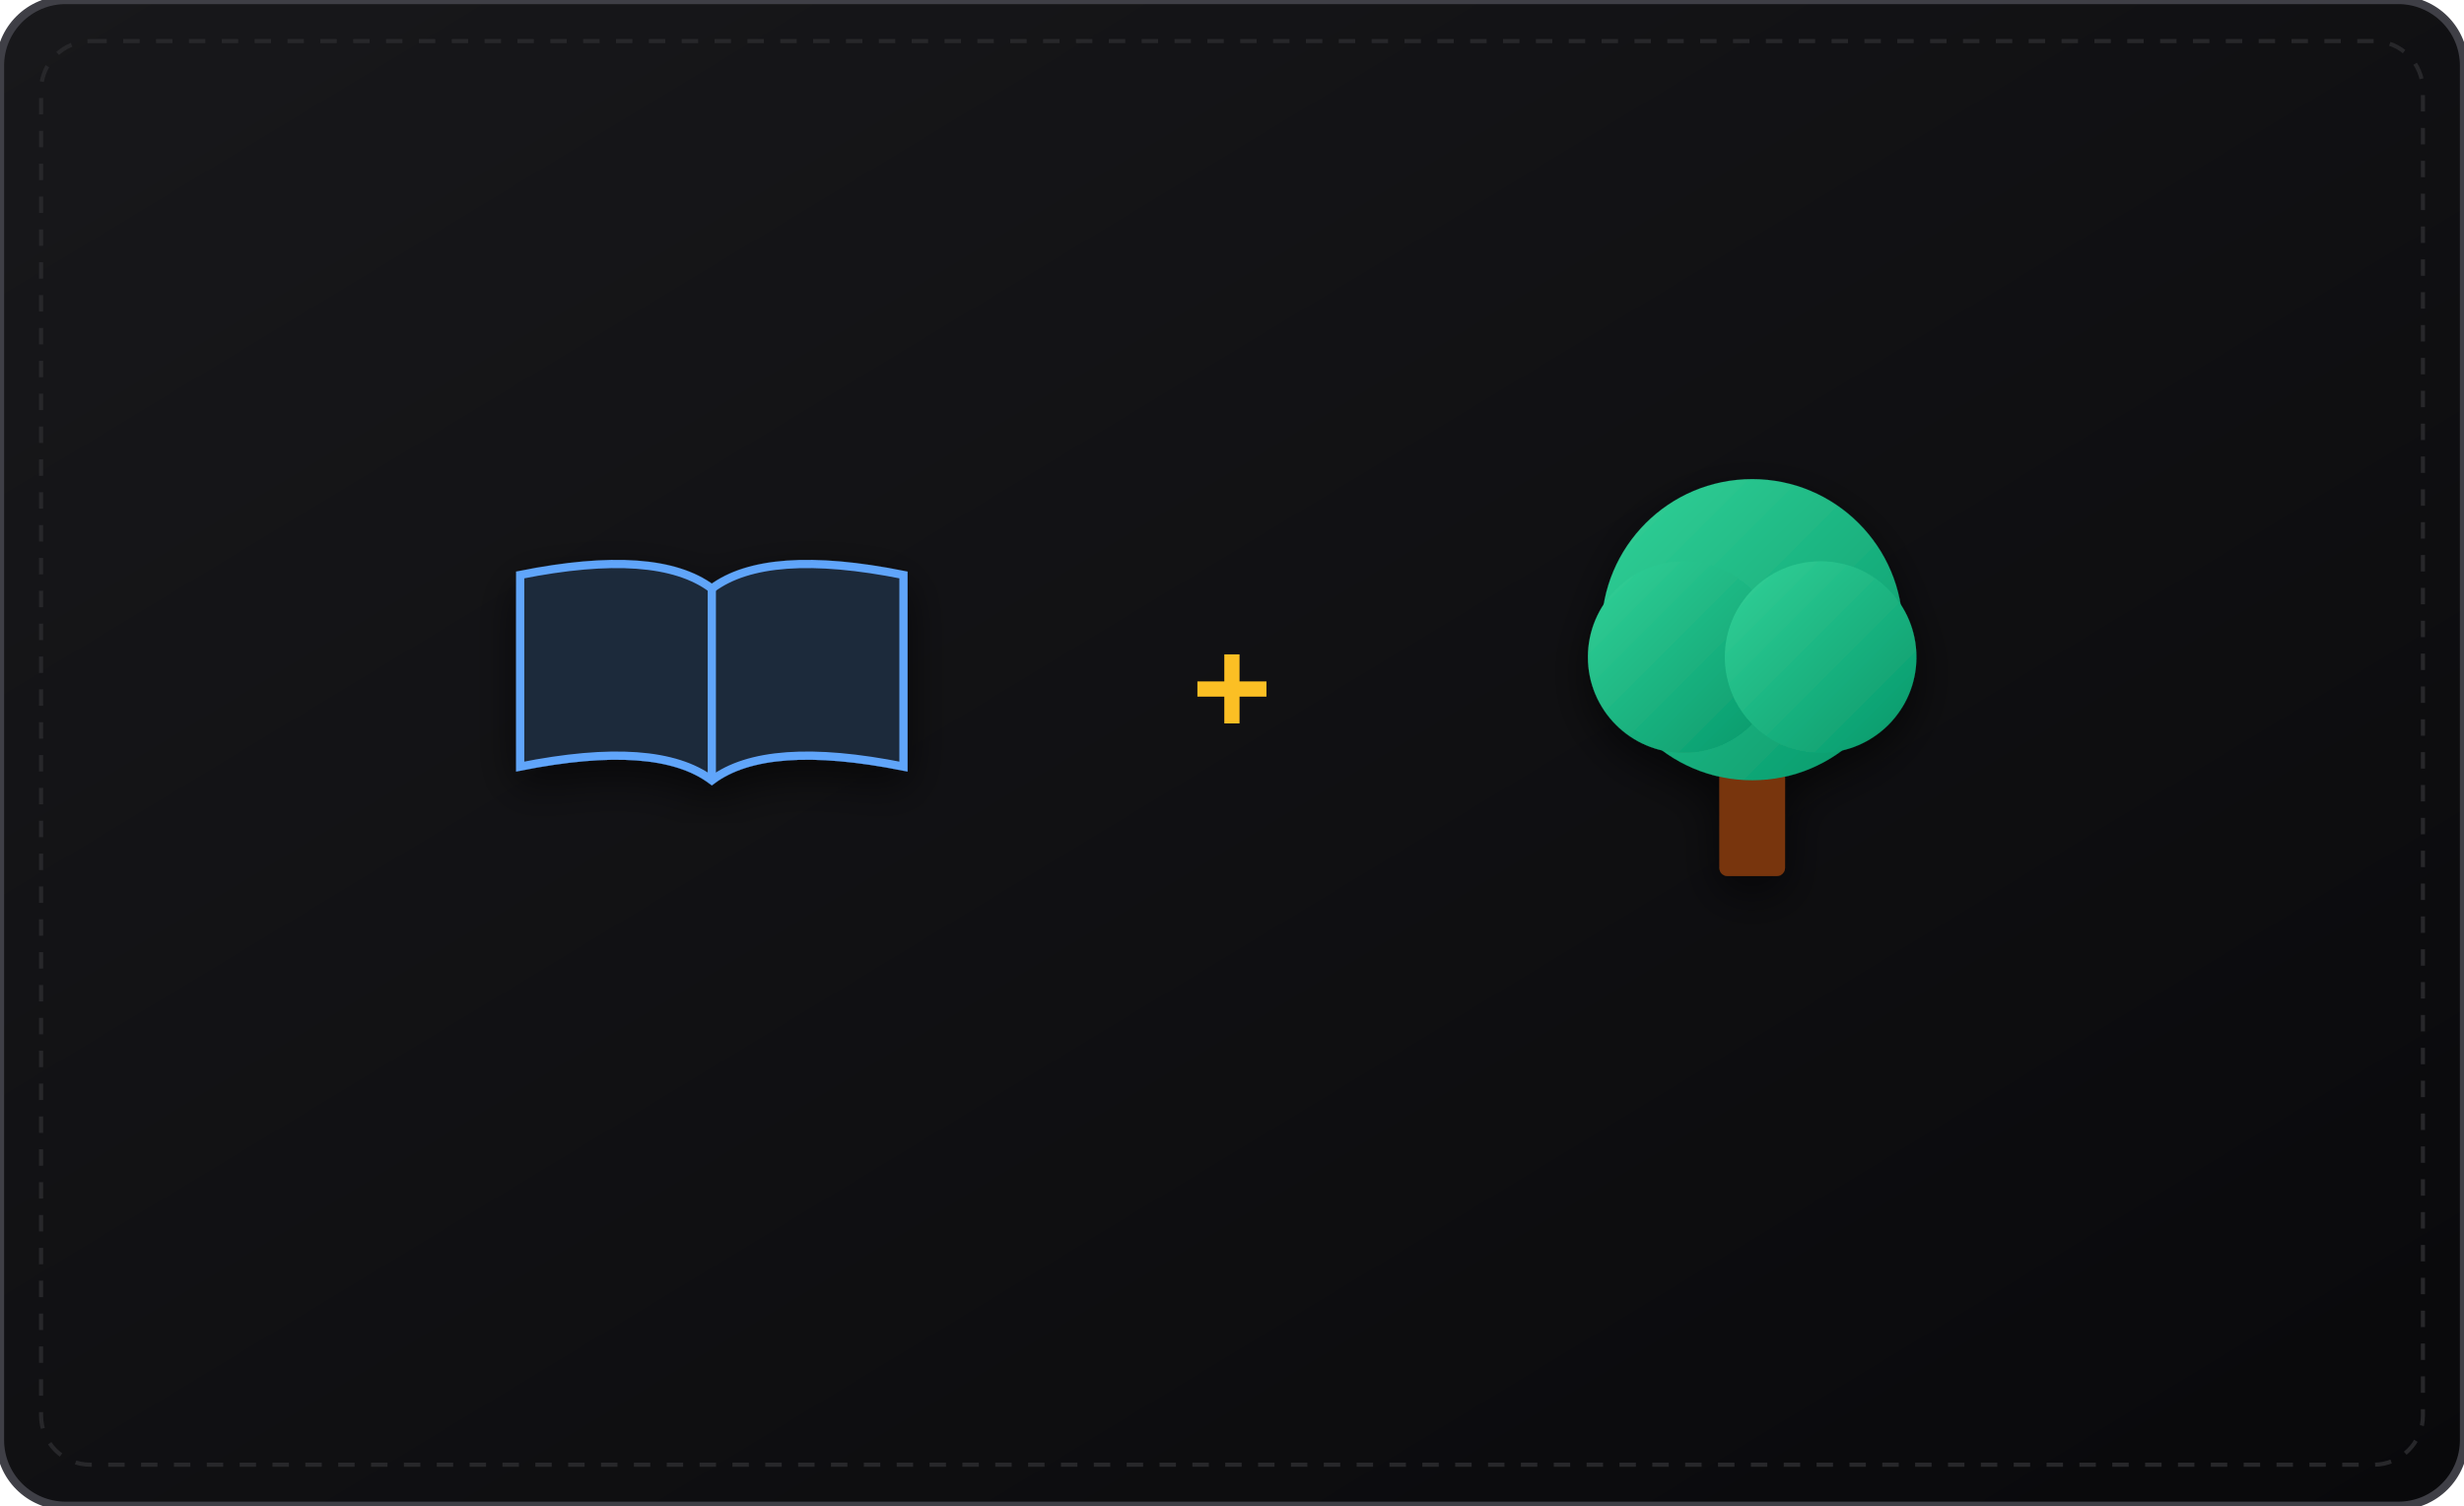
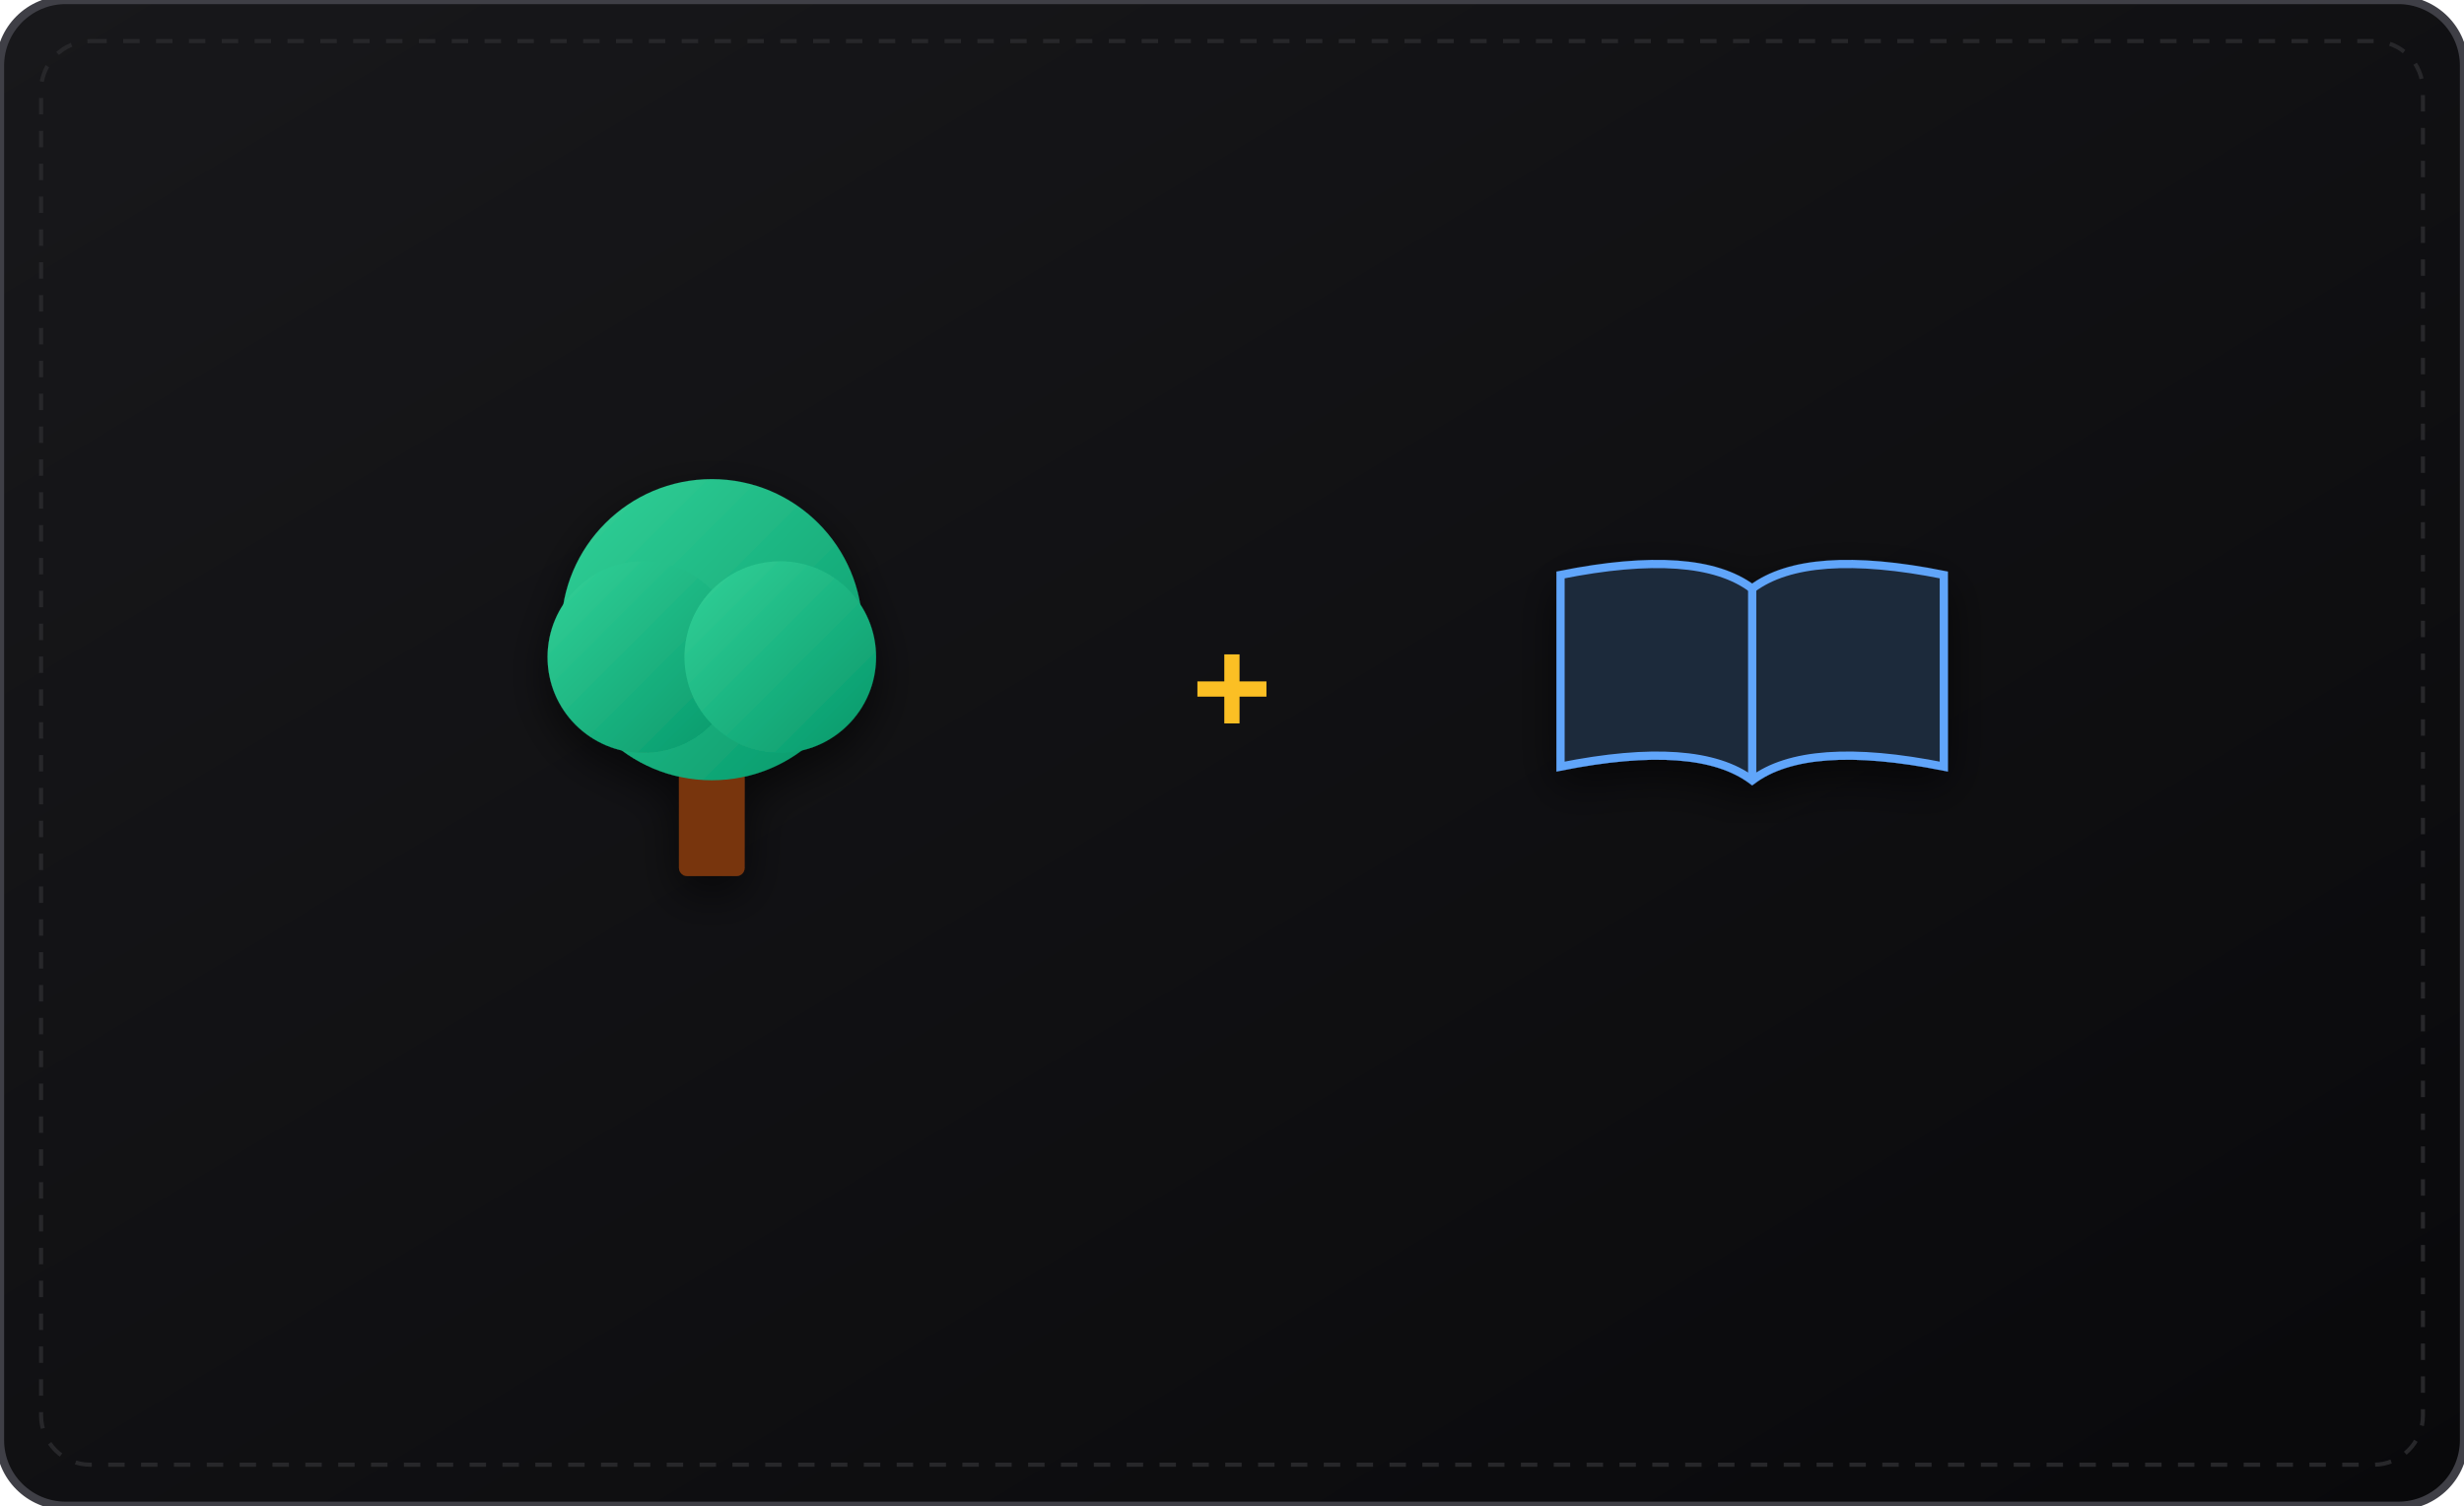
<svg xmlns="http://www.w3.org/2000/svg" viewBox="0 0 900 550" width="100%" height="100%" class="rebus-svg">
  <defs>
    <linearGradient id="bgGrad" x1="0%" y1="0%" x2="100%" y2="100%">
      <stop offset="0%" stop-color="#18181b" />
      <stop offset="100%" stop-color="#09090b" />
    </linearGradient>
    <linearGradient id="cardGrad" x1="0%" y1="0%" x2="0%" y2="100%">
      <stop offset="0%" stop-color="#27272a" />
      <stop offset="100%" stop-color="#18181b" />
    </linearGradient>
    <linearGradient id="goldGrad" x1="0%" y1="0%" x2="100%" y2="100%">
      <stop offset="0%" stop-color="#fbbf24" />
      <stop offset="100%" stop-color="#d97706" />
    </linearGradient>
    <linearGradient id="blueGrad" x1="0%" y1="0%" x2="100%" y2="100%">
      <stop offset="0%" stop-color="#60a5fa" />
      <stop offset="100%" stop-color="#2563eb" />
    </linearGradient>
    <linearGradient id="redGrad" x1="0%" y1="0%" x2="100%" y2="100%">
      <stop offset="0%" stop-color="#f87171" />
      <stop offset="100%" stop-color="#dc2626" />
    </linearGradient>
    <linearGradient id="greenGrad" x1="0%" y1="0%" x2="100%" y2="100%">
      <stop offset="0%" stop-color="#34d399" />
      <stop offset="100%" stop-color="#059669" />
    </linearGradient>
    <linearGradient id="purpleGrad" x1="0%" y1="0%" x2="100%" y2="100%">
      <stop offset="0%" stop-color="#c084fc" />
      <stop offset="100%" stop-color="#7e22ce" />
    </linearGradient>
    <filter id="shadow" x="-20%" y="-20%" width="140%" height="140%">
      <feDropShadow dx="0" dy="6" stdDeviation="8" flood-color="#000" flood-opacity="0.6" />
    </filter>
  </defs>
  <rect width="900" height="550" rx="24" fill="url(#bgGrad)" stroke="#3f3f46" stroke-width="3" />
  <rect x="15" y="15" width="870" height="520" rx="18" fill="none" stroke="#27272a" stroke-width="1.5" stroke-dasharray="6 6" />
-   <g transform="translate(260, 250)" filter="url(#shadow)">
+   <g transform="translate(640, 250)" filter="url(#shadow)">
    <path d="M-70,30 Q-20,20 0,35 Q20,20 70,30 L70,-40 Q20,-50 0,-35 Q-20,-50 -70,-40 Z" fill="#1e293b" stroke="#60a5fa" stroke-width="3" />
    <line x1="0" y1="-35" x2="0" y2="35" stroke="#60a5fa" stroke-width="3" />
  </g>
  <text x="450" y="270" font-family="system-ui, sans-serif" font-size="52" font-weight="900" fill="#fbbf24" text-anchor="middle">+</text>
-   <g transform="translate(640, 250)" filter="url(#shadow)">
+   <g transform="translate(260, 250)" filter="url(#shadow)">
    <rect x="-12" y="10" width="24" height="60" fill="#78350f" rx="3" />
    <circle cx="0" cy="-20" r="55" fill="url(#greenGrad)" />
    <circle cx="-25" cy="-10" r="35" fill="url(#greenGrad)" />
    <circle cx="25" cy="-10" r="35" fill="url(#greenGrad)" />
  </g>
</svg>
